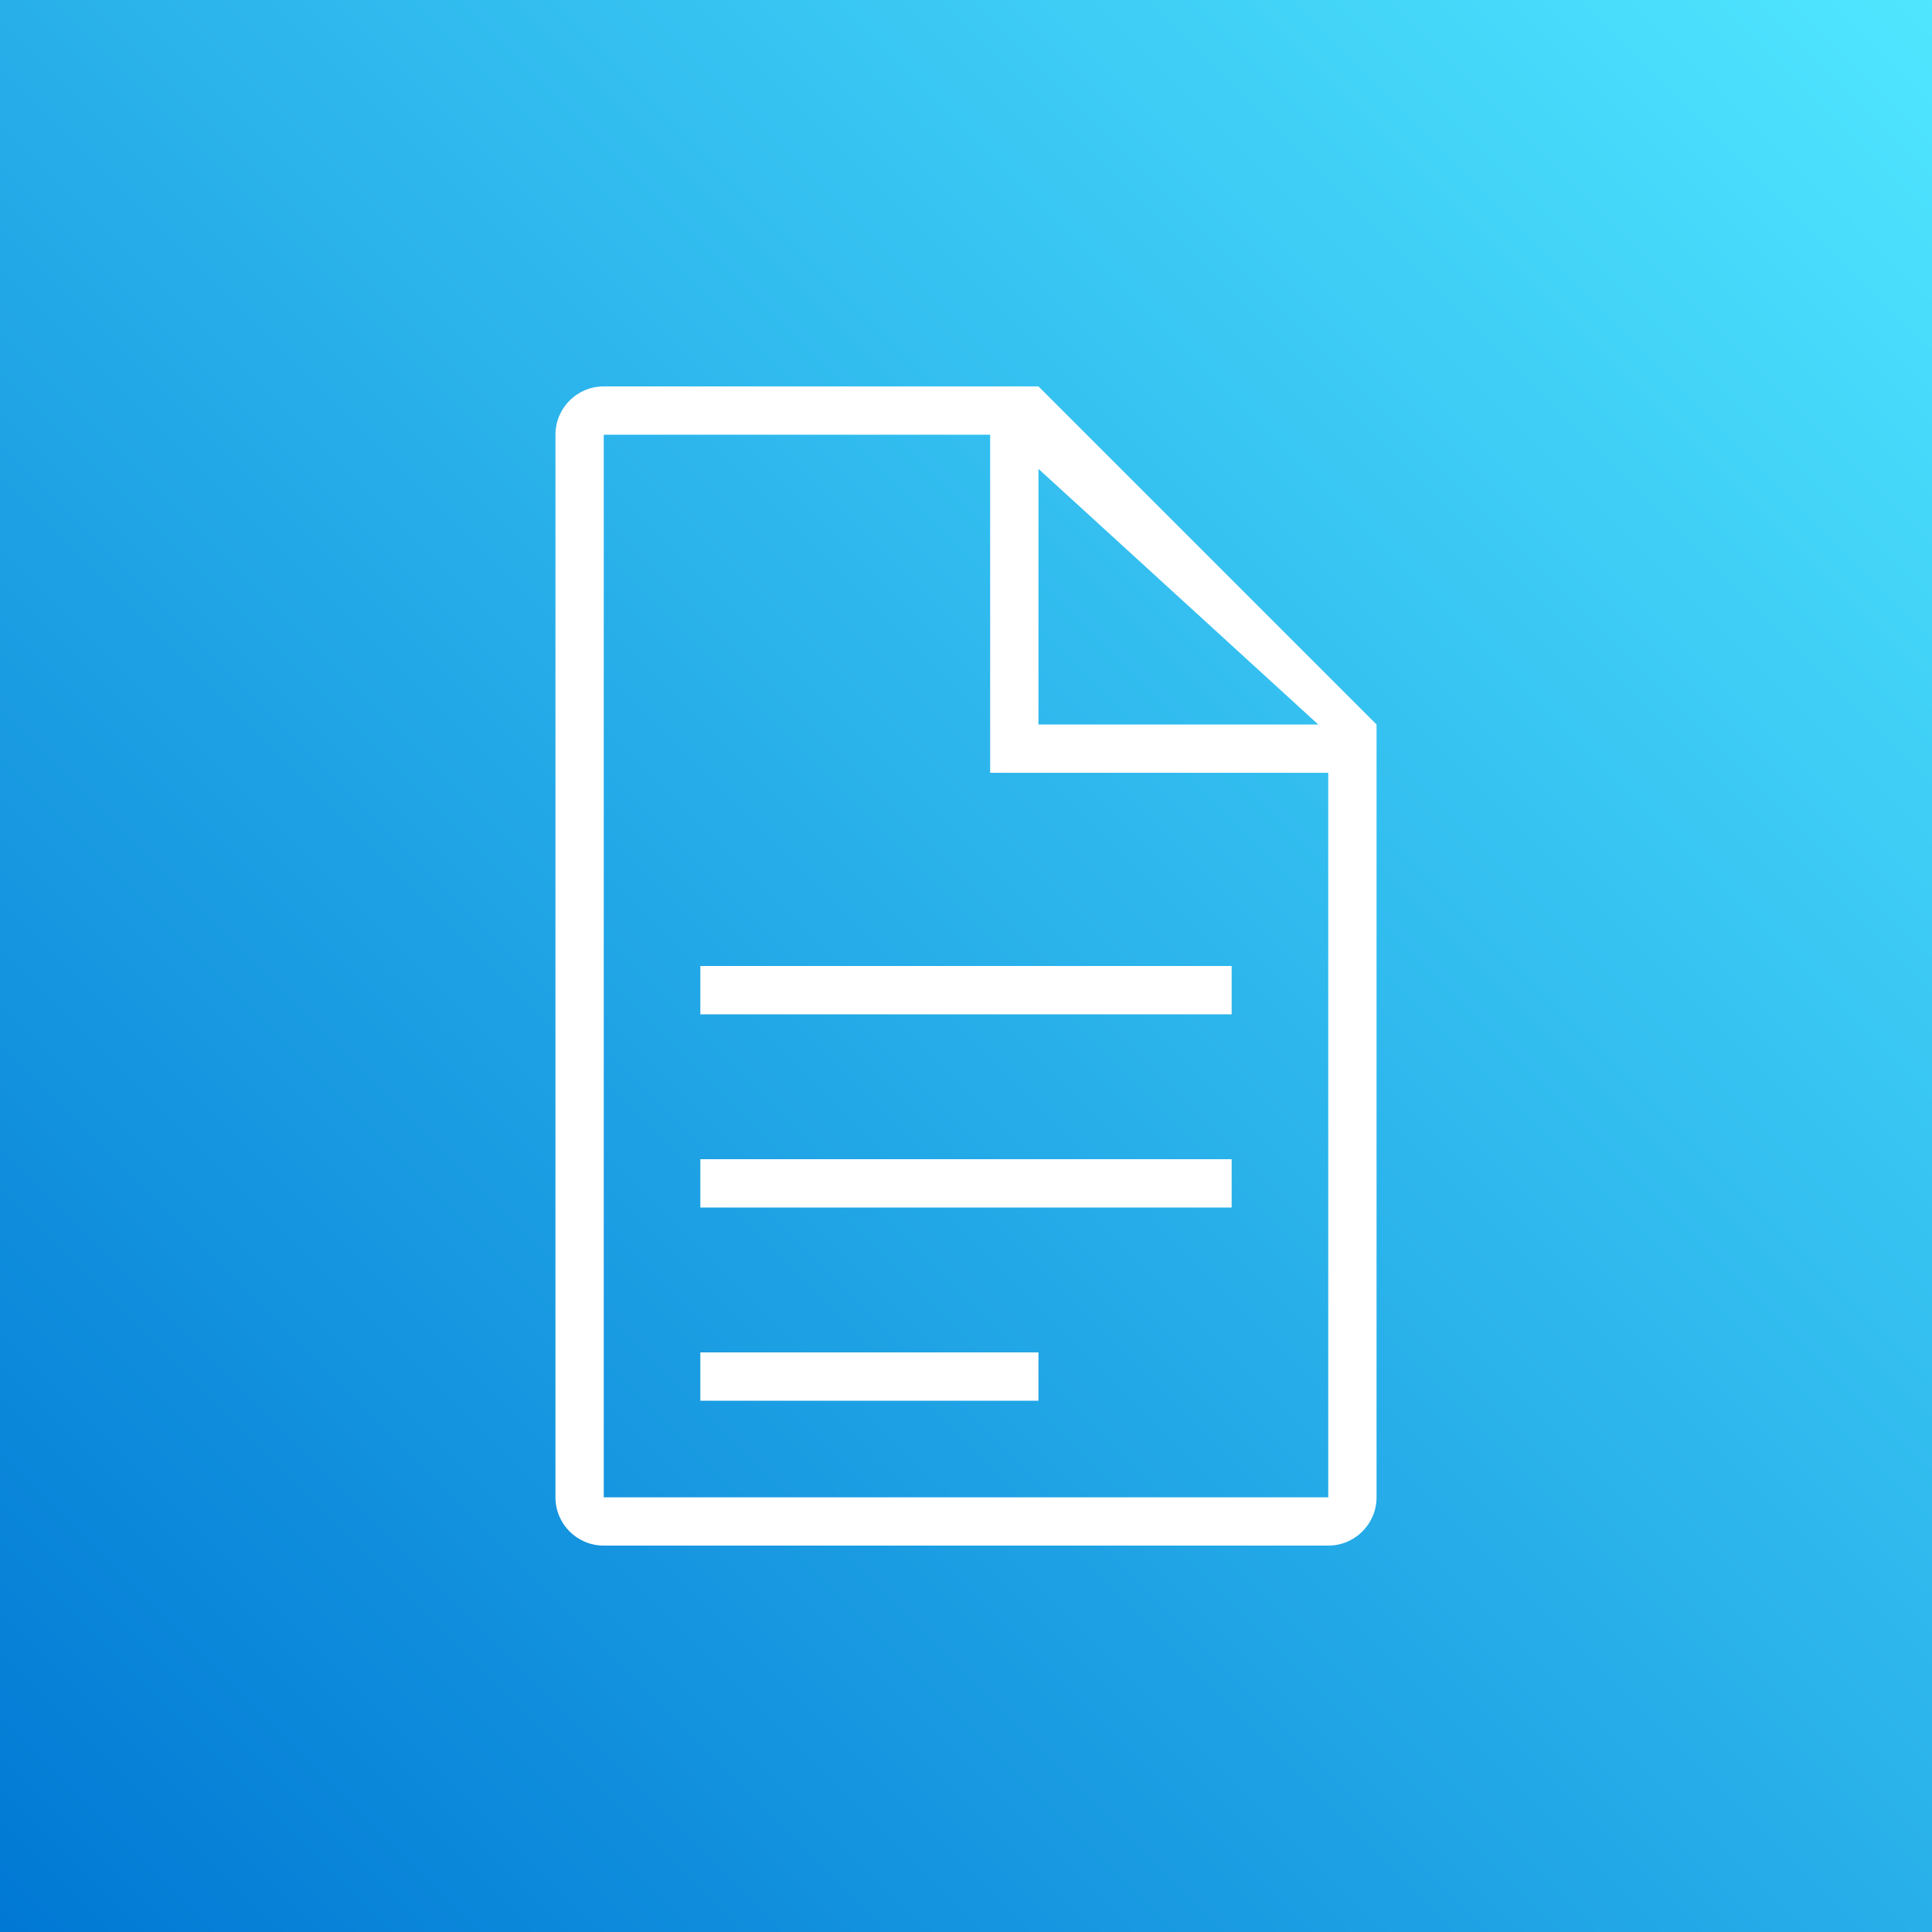
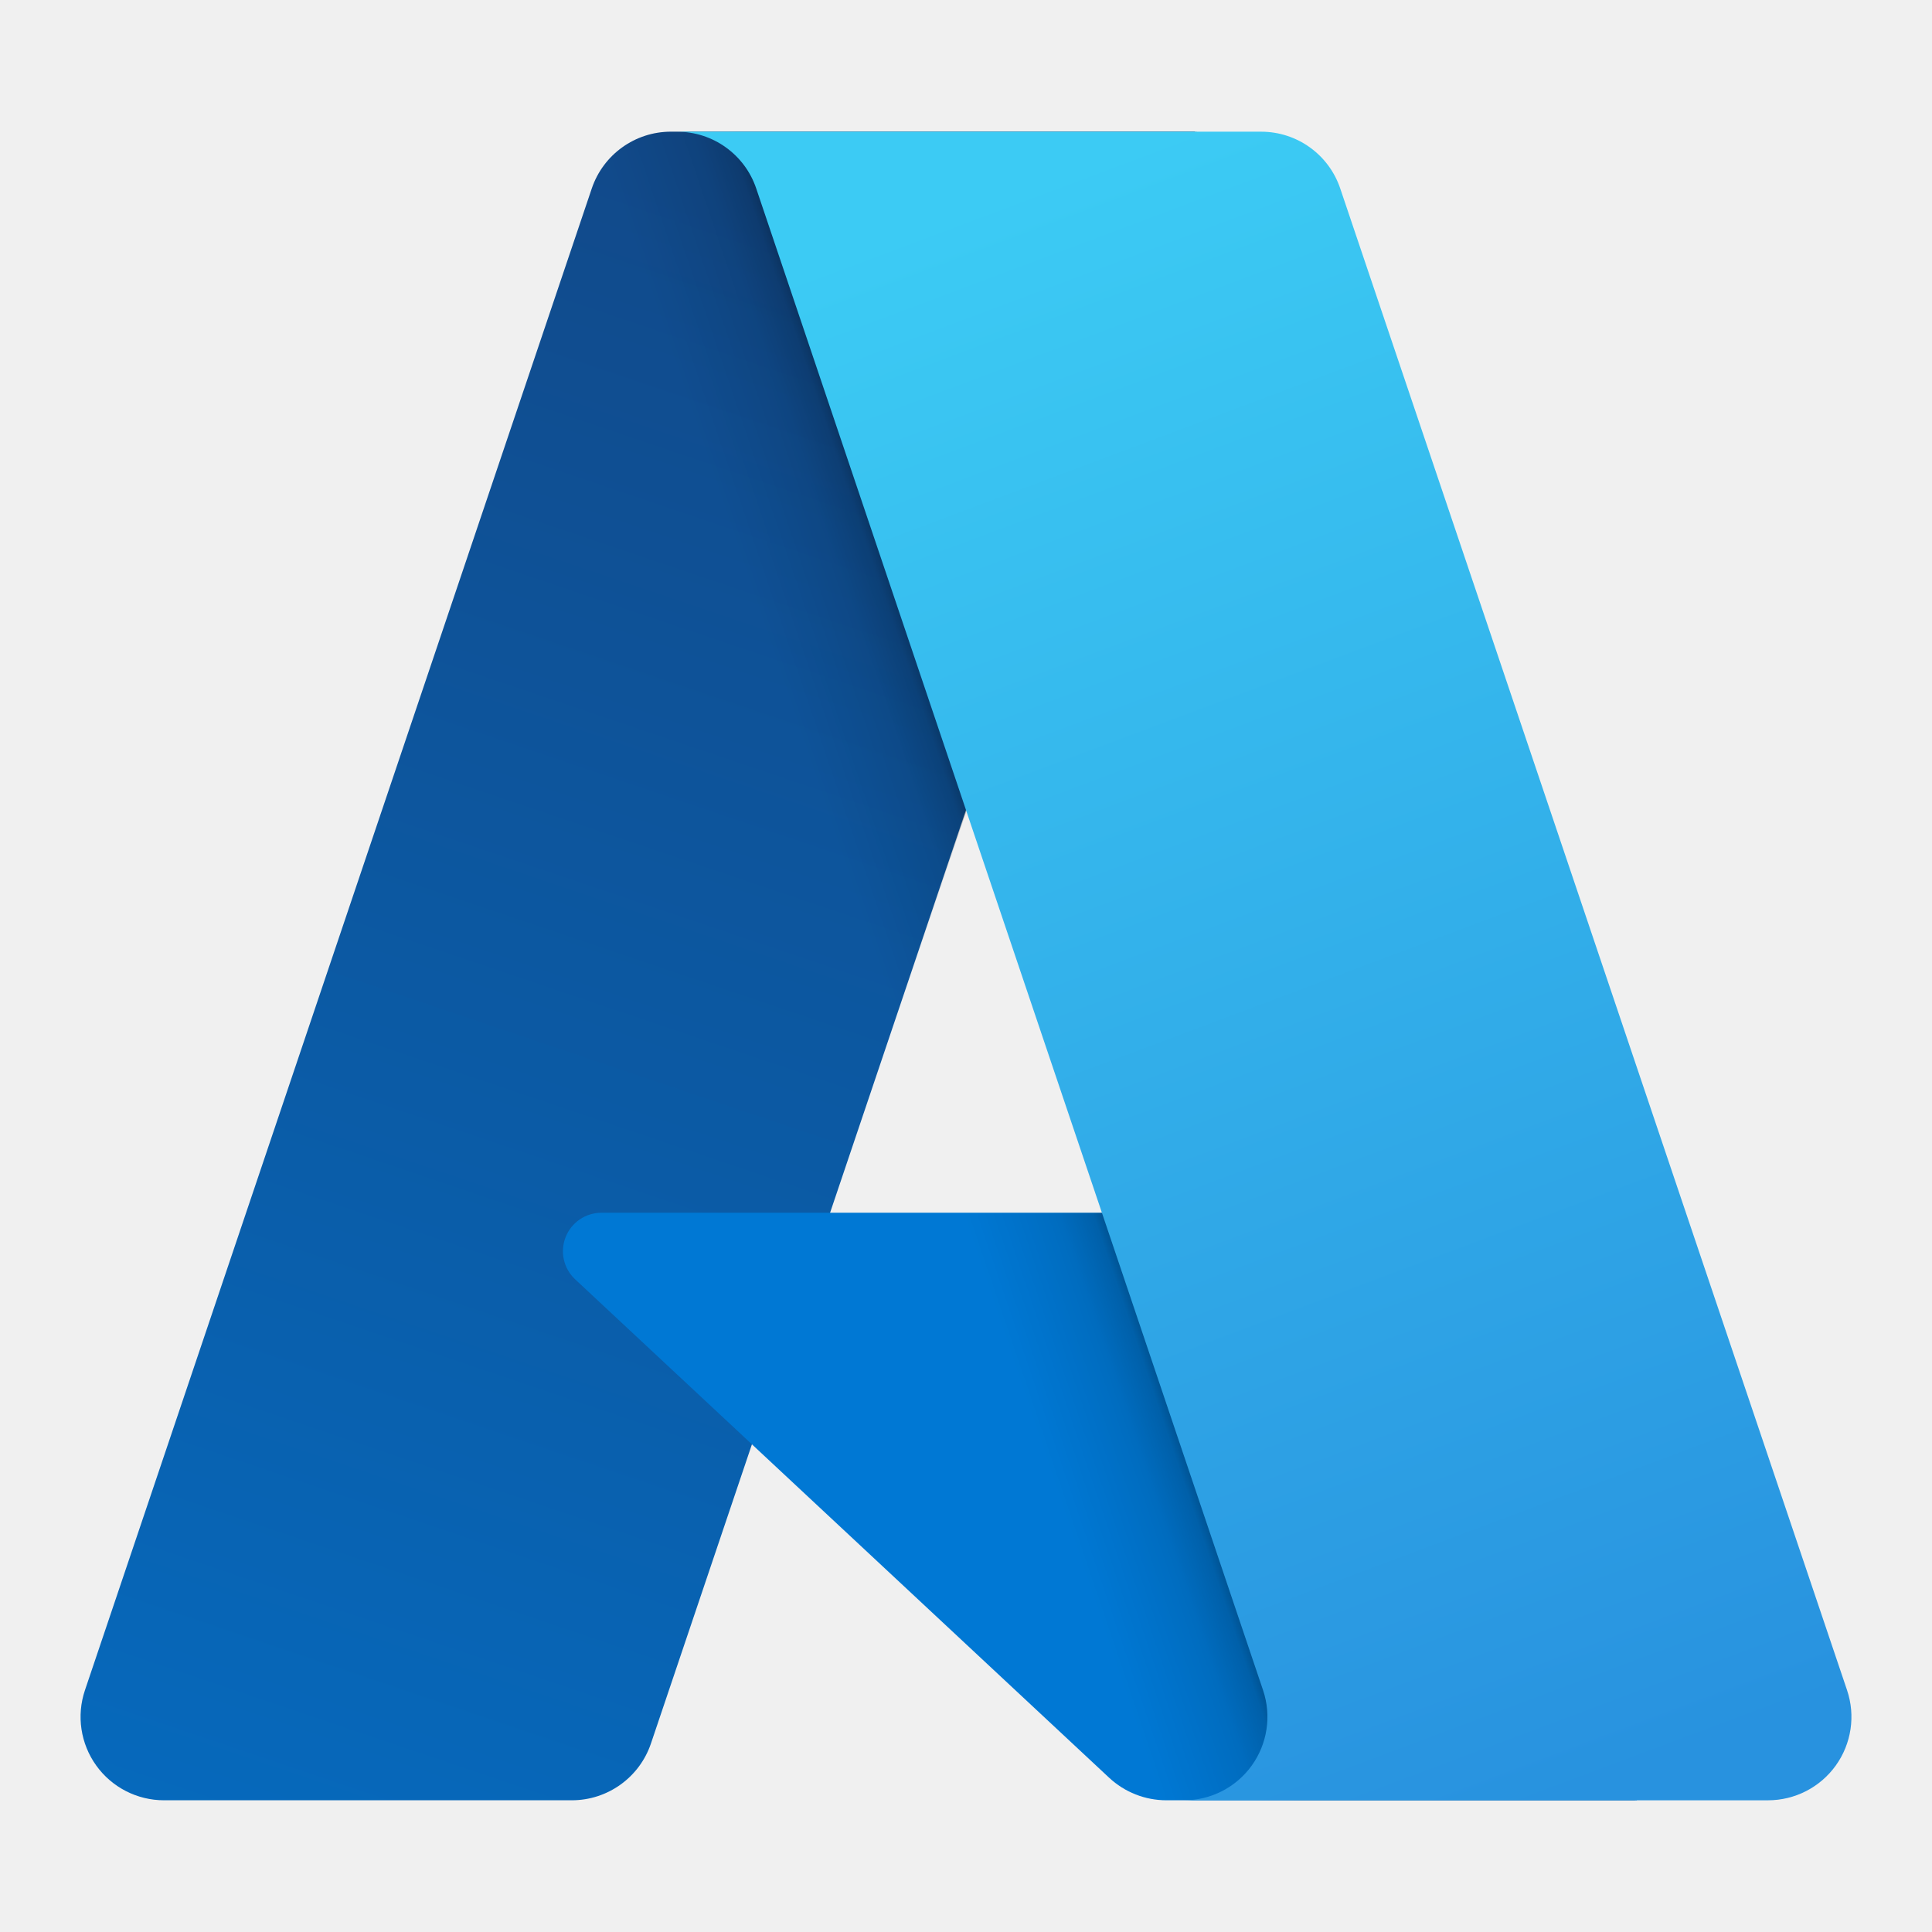
- <svg xmlns="http://www.w3.org/2000/svg" width="80" height="80">
+ <svg xmlns="http://www.w3.org/2000/svg" width="150" height="150" viewBox="0 0 96 96">
  <defs>
-     <linearGradient id="a" x1="0%" x2="100%" y1="100%" y2="0%">
-       <stop offset="0%" stop-color="#0078D4" />
-       <stop offset="100%" stop-color="#50E6FF" />
+     <linearGradient id="e399c19f-b68f-429d-b176-18c2117ff73c" x1="-1032.172" x2="-1059.213" y1="145.312" y2="65.426" gradientTransform="matrix(1 0 0 -1 1075 158)" gradientUnits="userSpaceOnUse">
+       <stop offset="0" stop-color="#114a8b" />
+       <stop offset="1" stop-color="#0669bc" />
+     </linearGradient>
+     <linearGradient id="ac2a6fc2-ca48-4327-9a3c-d4dcc3256e15" x1="-1023.725" x2="-1029.98" y1="108.083" y2="105.968" gradientTransform="matrix(1 0 0 -1 1075 158)" gradientUnits="userSpaceOnUse">
+       <stop offset="0" stop-opacity=".3" />
+       <stop offset=".071" stop-opacity=".2" />
+       <stop offset=".321" stop-opacity=".1" />
+       <stop offset=".623" stop-opacity=".05" />
+       <stop offset="1" stop-opacity="0" />
+     </linearGradient>
+     <linearGradient id="a7fee970-a784-4bb1-af8d-63d18e5f7db9" x1="-1027.165" x2="-997.482" y1="147.642" y2="68.561" gradientTransform="matrix(1 0 0 -1 1075 158)" gradientUnits="userSpaceOnUse">
+       <stop offset="0" stop-color="#3ccbf4" />
+       <stop offset="1" stop-color="#2892df" />
    </linearGradient>
  </defs>
-   <g fill="none" fill-rule="evenodd">
-     <path fill="url(#a)" d="M0 0h80v80H0z" />
-     <path fill="#FFF" d="M25 16a2 2 0 0 0-2 2v44a2 2 0 0 0 2 2h30a2 2 0 0 0 2-2V30L43 16zm0 2h16v14h14v30H25zm18 1.414L54.586 30H43zM29 40h22v2H29zm0 8h22v2H29zm0 8h14v2H29z" />
-   </g>
+   <path fill="url(#e399c19f-b68f-429d-b176-18c2117ff73c)" d="M33.338 6.544h26.038l-27.03 80.087a4.152 4.152 0 0 1-3.933 2.824H8.149a4.145 4.145 0 0 1-3.928-5.47L29.404 9.368a4.152 4.152 0 0 1 3.934-2.825z" />
+   <path fill="#0078d4" d="M71.175 60.261h-41.29a1.911 1.911 0 0 0-1.305 3.309l26.532 24.764a4.171 4.171 0 0 0 2.846 1.121h23.38z" />
+   <path fill="url(#ac2a6fc2-ca48-4327-9a3c-d4dcc3256e15)" d="M33.338 6.544a4.118 4.118 0 0 0-3.943 2.879L4.252 83.917a4.14 4.14 0 0 0 3.908 5.538h20.787a4.443 4.443 0 0 0 3.41-2.9l5.014-14.777 17.91 16.705a4.237 4.237 0 0 0 2.666.972H81.24L71.024 60.261l-29.781.007L59.47 6.544z" />
+   <path fill="url(#a7fee970-a784-4bb1-af8d-63d18e5f7db9)" d="M66.595 9.364a4.145 4.145 0 0 0-3.928-2.82H33.648a4.146 4.146 0 0 1 3.928 2.82l25.184 74.62a4.146 4.146 0 0 1-3.928 5.472h29.02a4.146 4.146 0 0 0 3.927-5.472z" />
</svg>
